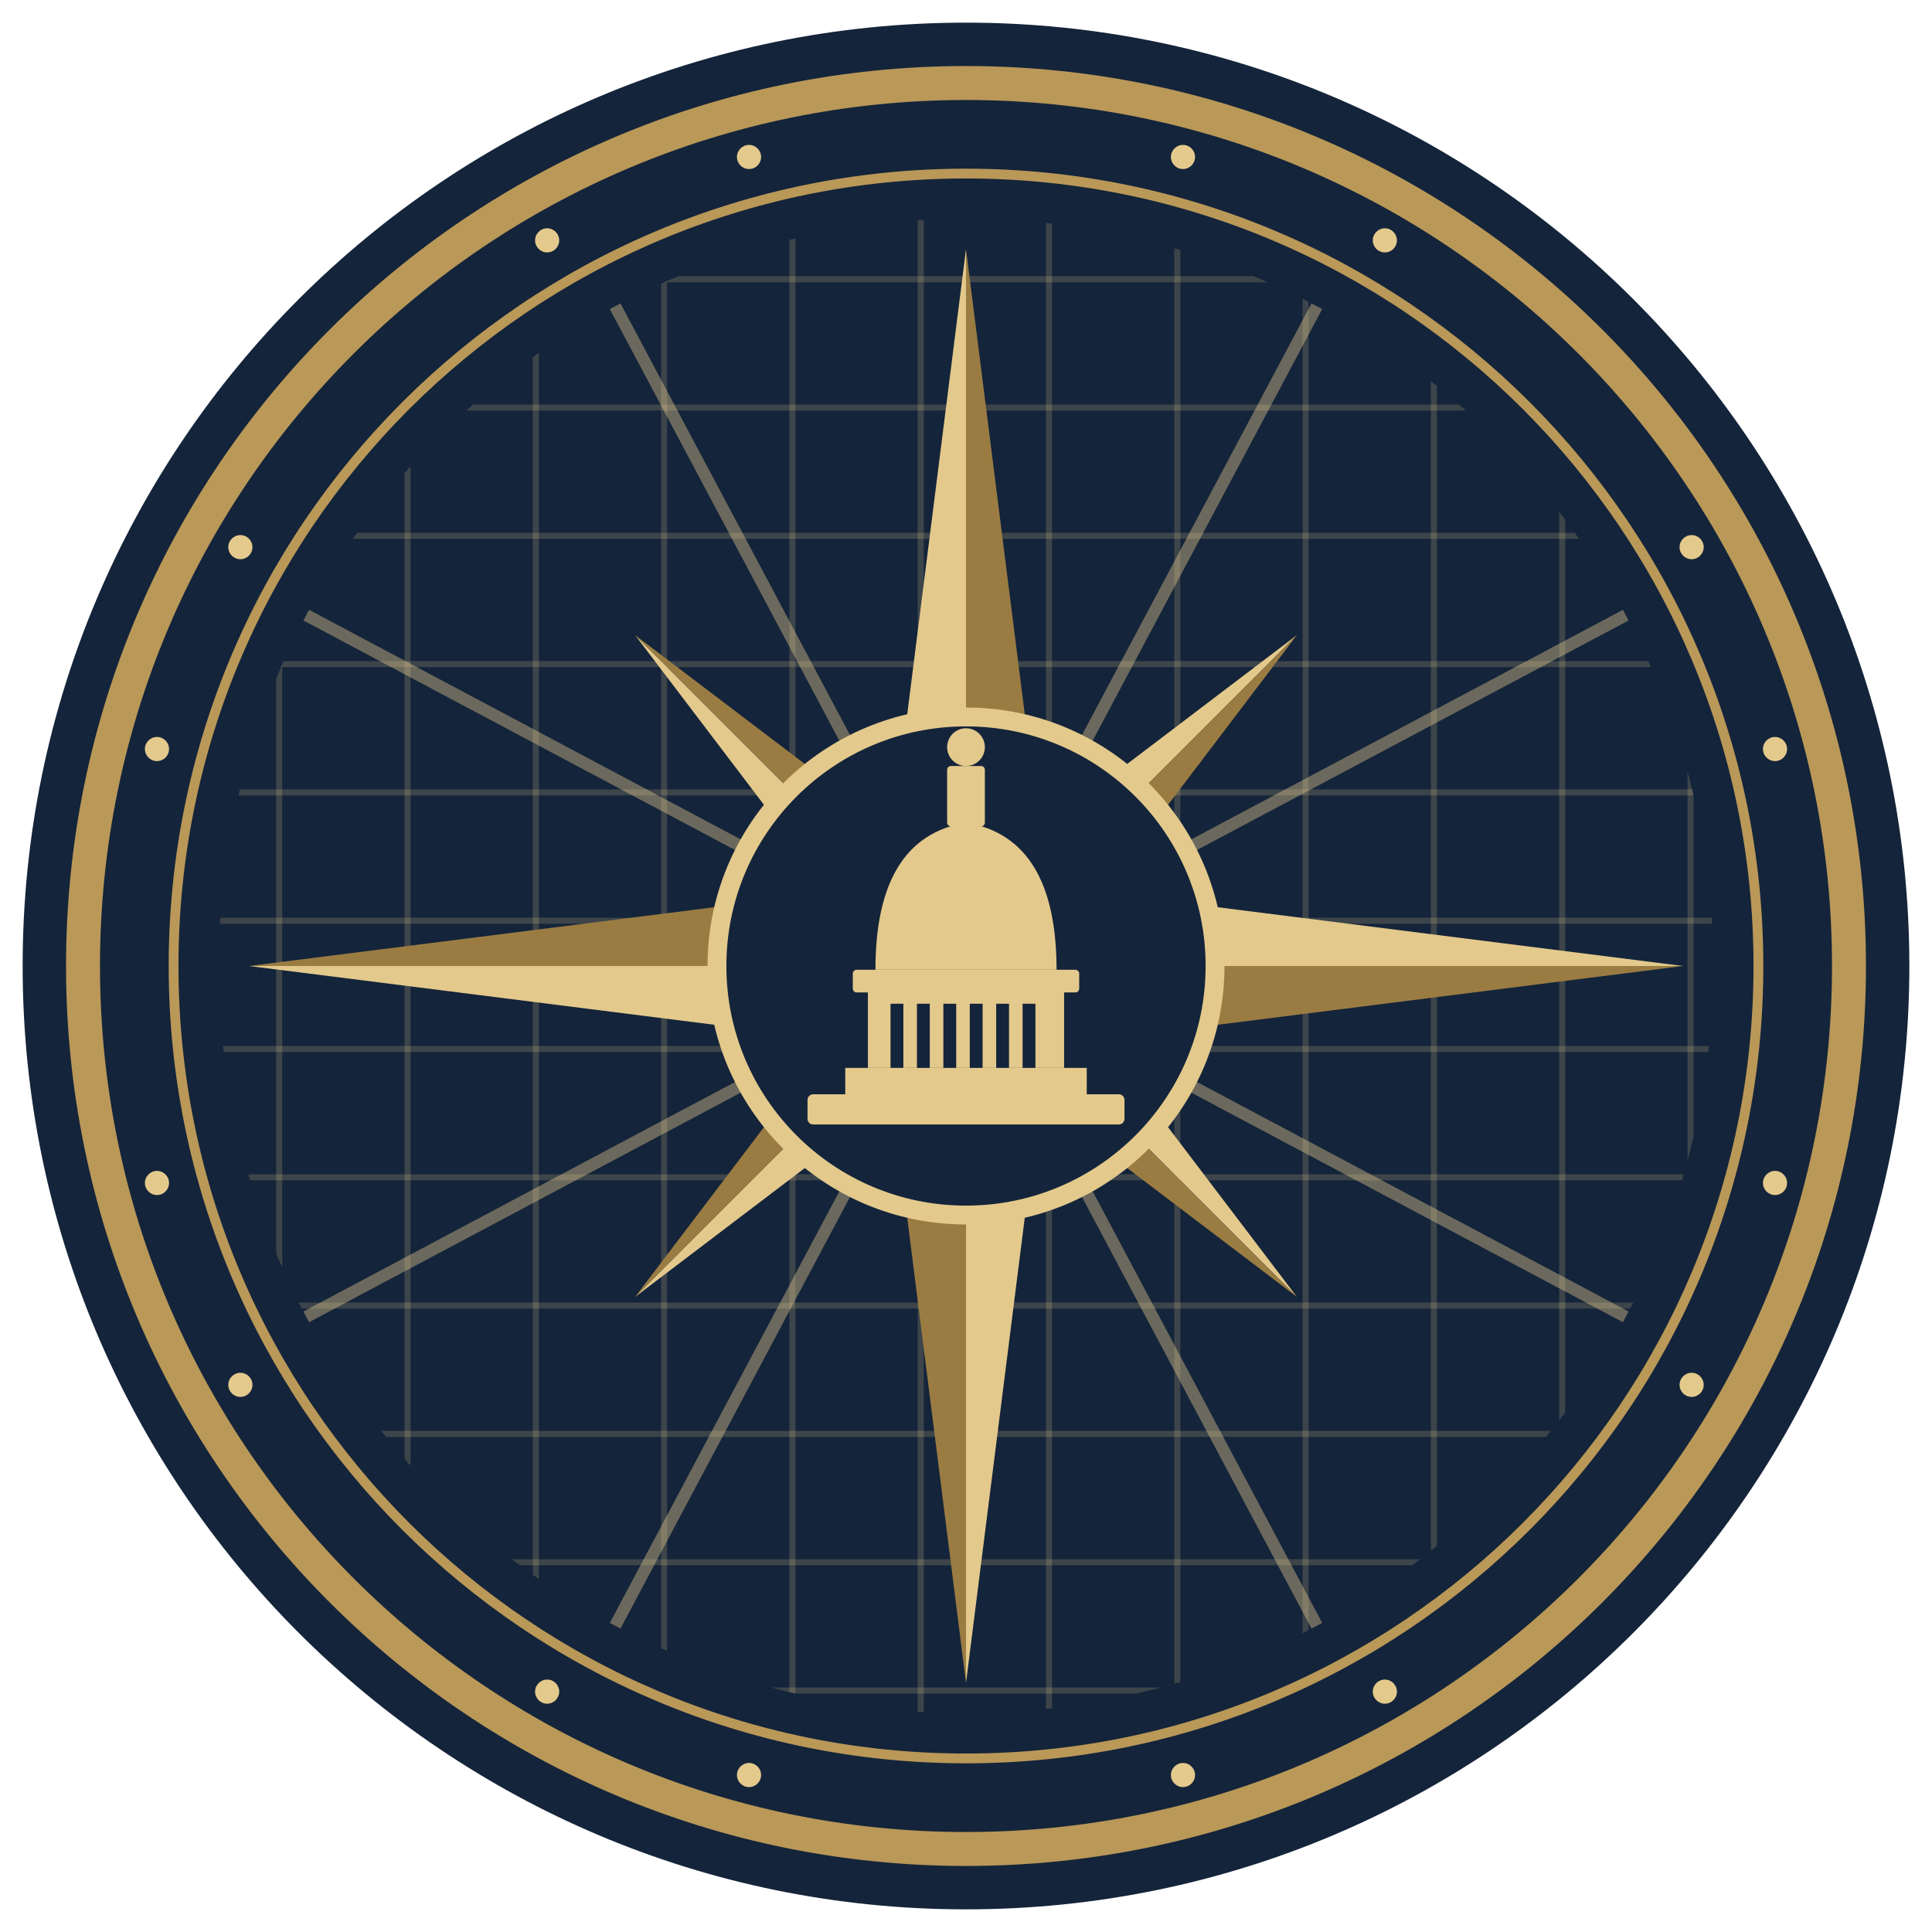
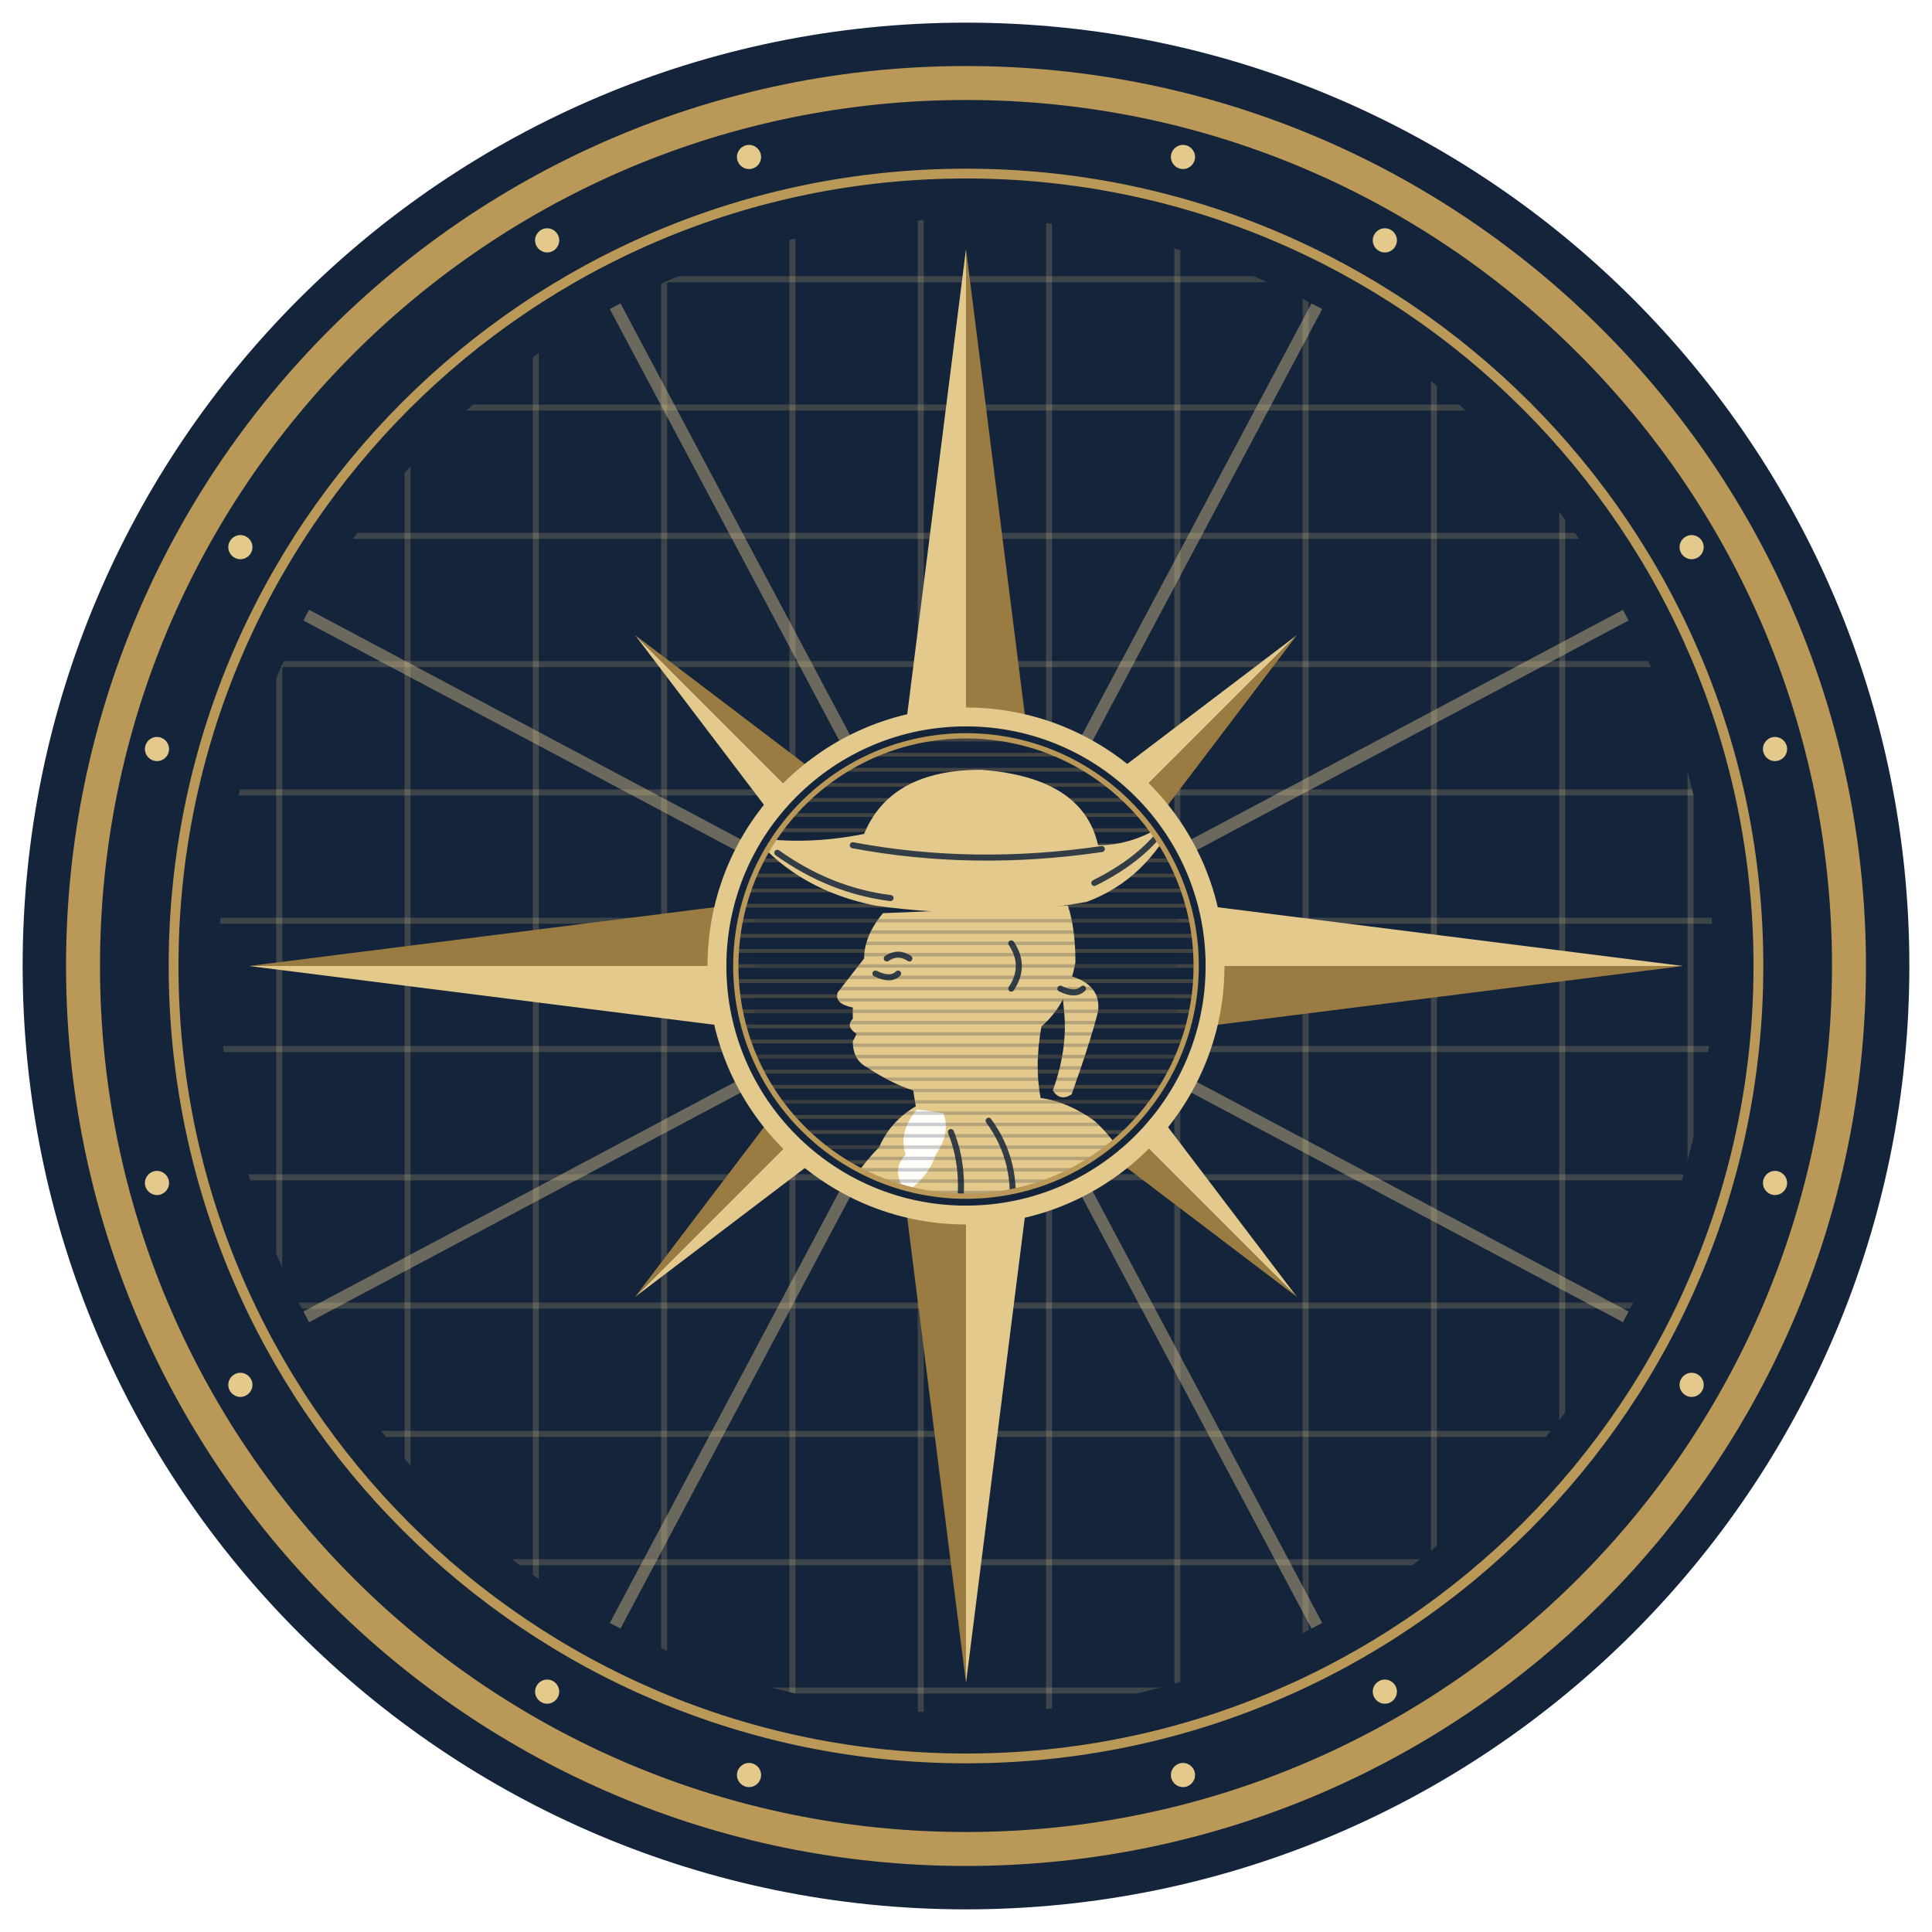
<svg xmlns="http://www.w3.org/2000/svg" viewBox="0 0 512 512" role="img" aria-label="Civic Atlas">
  <circle cx="256" cy="256" r="250" fill="#14243a" />
  <defs>
    <clipPath id="ca-in">
      <circle cx="256" cy="256" r="198" />
    </clipPath>
  </defs>
  <g clip-path="url(#ca-in)" stroke="#e3c98c" stroke-opacity=".2" stroke-width="1.6" fill="none">
    <line x1="40" y1="40" x2="40" y2="472" />
    <line x1="40" y1="40" x2="472" y2="40" />
    <line x1="74" y1="40" x2="74" y2="472" />
    <line x1="40" y1="74" x2="472" y2="74" />
    <line x1="108" y1="40" x2="108" y2="472" />
    <line x1="40" y1="108" x2="472" y2="108" />
    <line x1="142" y1="40" x2="142" y2="472" />
    <line x1="40" y1="142" x2="472" y2="142" />
    <line x1="176" y1="40" x2="176" y2="472" />
    <line x1="40" y1="176" x2="472" y2="176" />
    <line x1="210" y1="40" x2="210" y2="472" />
    <line x1="40" y1="210" x2="472" y2="210" />
    <line x1="244" y1="40" x2="244" y2="472" />
    <line x1="40" y1="244" x2="472" y2="244" />
    <line x1="278" y1="40" x2="278" y2="472" />
    <line x1="40" y1="278" x2="472" y2="278" />
    <line x1="312" y1="40" x2="312" y2="472" />
    <line x1="40" y1="312" x2="472" y2="312" />
    <line x1="346" y1="40" x2="346" y2="472" />
    <line x1="40" y1="346" x2="472" y2="346" />
    <line x1="380" y1="40" x2="380" y2="472" />
    <line x1="40" y1="380" x2="472" y2="380" />
    <line x1="414" y1="40" x2="414" y2="472" />
    <line x1="40" y1="414" x2="472" y2="414" />
    <line x1="448" y1="40" x2="448" y2="472" />
    <line x1="40" y1="448" x2="472" y2="448" />
    <line x1="378.1" y1="26.4" x2="133.9" y2="485.6" stroke-width="3.2" stroke-opacity=".42" />
    <line x1="485.6" y1="133.9" x2="26.4" y2="378.1" stroke-width="3.2" stroke-opacity=".42" />
    <line x1="485.6" y1="378.1" x2="26.4" y2="133.9" stroke-width="3.2" stroke-opacity=".42" />
    <line x1="378.1" y1="485.6" x2="133.9" y2="26.4" stroke-width="3.2" stroke-opacity=".42" />
  </g>
  <circle cx="256" cy="256" r="234" fill="none" stroke="#b99858" stroke-width="9" />
  <circle cx="256" cy="256" r="210" fill="none" stroke="#b99858" stroke-width="2.6" />
  <circle cx="313.5" cy="41.6" r="3.2" fill="#e3c98c" />
  <circle cx="367.0" cy="63.7" r="3.2" fill="#e3c98c" />
  <circle cx="448.3" cy="145.0" r="3.2" fill="#e3c98c" />
  <circle cx="470.4" cy="198.5" r="3.2" fill="#e3c98c" />
  <circle cx="470.4" cy="313.5" r="3.2" fill="#e3c98c" />
  <circle cx="448.3" cy="367.0" r="3.2" fill="#e3c98c" />
  <circle cx="367.0" cy="448.3" r="3.2" fill="#e3c98c" />
  <circle cx="313.5" cy="470.4" r="3.2" fill="#e3c98c" />
  <circle cx="198.5" cy="470.4" r="3.2" fill="#e3c98c" />
  <circle cx="145.0" cy="448.3" r="3.2" fill="#e3c98c" />
  <circle cx="63.7" cy="367.0" r="3.2" fill="#e3c98c" />
  <circle cx="41.6" cy="313.5" r="3.2" fill="#e3c98c" />
  <circle cx="41.6" cy="198.5" r="3.2" fill="#e3c98c" />
  <circle cx="63.7" cy="145.0" r="3.2" fill="#e3c98c" />
  <circle cx="145.0" cy="63.7" r="3.2" fill="#e3c98c" />
  <circle cx="198.5" cy="41.6" r="3.2" fill="#e3c98c" />
  <polygon points="256.0,256.0 256.0,66.0 232.0,256.0" fill="#e3c98c" />
  <polygon points="256.0,256.0 256.0,66.0 280.0,256.0" fill="#9a7c43" />
  <polygon points="256.0,256.0 343.7,168.3 244.0,244.0" fill="#e3c98c" />
  <polygon points="256.0,256.0 343.7,168.3 268.0,268.0" fill="#9a7c43" />
  <polygon points="256.0,256.0 446.0,256.0 256.0,232.0" fill="#e3c98c" />
  <polygon points="256.0,256.0 446.0,256.0 256.0,280.0" fill="#9a7c43" />
  <polygon points="256.0,256.0 343.7,343.7 268.0,244.0" fill="#e3c98c" />
  <polygon points="256.0,256.0 343.7,343.7 244.0,268.0" fill="#9a7c43" />
  <polygon points="256.0,256.0 256.0,446.0 280.0,256.0" fill="#e3c98c" />
  <polygon points="256.0,256.0 256.0,446.0 232.0,256.0" fill="#9a7c43" />
  <polygon points="256.0,256.0 168.3,343.7 268.0,268.0" fill="#e3c98c" />
  <polygon points="256.0,256.0 168.3,343.7 244.0,244.0" fill="#9a7c43" />
  <polygon points="256.0,256.0 66.0,256.0 256.0,280.0" fill="#e3c98c" />
  <polygon points="256.0,256.0 66.0,256.0 256.0,232.0" fill="#9a7c43" />
  <polygon points="256.0,256.0 168.3,168.3 244.0,268.0" fill="#e3c98c" />
  <polygon points="256.0,256.0 168.3,168.3 268.0,244.0" fill="#9a7c43" />
  <circle cx="256" cy="256" r="66" fill="#14243a" stroke="#e3c98c" stroke-width="5" />
-   <g fill="#e3c98c">
-     <rect x="214" y="290" width="84" height="8" rx="1.5" />
-     <rect x="224" y="283" width="64" height="7" />
-     <rect x="230" y="262" width="52" height="21" />
-     <rect x="236" y="266" width="3.4" height="17" fill="#14243a" />
-     <rect x="243" y="266" width="3.4" height="17" fill="#14243a" />
-     <rect x="250" y="266" width="3.4" height="17" fill="#14243a" />
-     <rect x="257" y="266" width="3.4" height="17" fill="#14243a" />
-     <rect x="264" y="266" width="3.4" height="17" fill="#14243a" />
-     <rect x="271" y="266" width="3.4" height="17" fill="#14243a" />
-     <rect x="226" y="257" width="60" height="6" rx="1" />
-     <path d="M232 257 Q232 222 256 218 Q280 222 280 257 Z" />
-     <rect x="251" y="203" width="10" height="16" rx="1" />
-     <circle cx="256" cy="198" r="5" />
+   <defs>
+     <clipPath id="ca-med">
+       <circle cx="256" cy="256" r="61" />
+     </clipPath>
+   </defs>
+   <g clip-path="url(#ca-med)">
+     <g stroke="#b99858" stroke-opacity=".28" stroke-width="1">
+       <line x1="186" y1="192" x2="326" y2="192" />
+       <line x1="186" y1="196" x2="326" y2="196" />
+       <line x1="186" y1="200" x2="326" y2="200" />
+       <line x1="186" y1="204" x2="326" y2="204" />
+       <line x1="186" y1="208" x2="326" y2="208" />
+       <line x1="186" y1="212" x2="326" y2="212" />
+       <line x1="186" y1="216" x2="326" y2="216" />
+       <line x1="186" y1="220" x2="326" y2="220" />
+       <line x1="186" y1="224" x2="326" y2="224" />
+       <line x1="186" y1="228" x2="326" y2="228" />
+       <line x1="186" y1="232" x2="326" y2="232" />
+       <line x1="186" y1="236" x2="326" y2="236" />
+       <line x1="186" y1="240" x2="326" y2="240" />
+       <line x1="186" y1="244" x2="326" y2="244" />
+       <line x1="186" y1="248" x2="326" y2="248" />
+       <line x1="186" y1="252" x2="326" y2="252" />
+       <line x1="186" y1="256" x2="326" y2="256" />
+       <line x1="186" y1="260" x2="326" y2="260" />
+       <line x1="186" y1="264" x2="326" y2="264" />
+       <line x1="186" y1="268" x2="326" y2="268" />
+       <line x1="186" y1="272" x2="326" y2="272" />
+       <line x1="186" y1="276" x2="326" y2="276" />
+       <line x1="186" y1="280" x2="326" y2="280" />
+       <line x1="186" y1="284" x2="326" y2="284" />
+       <line x1="186" y1="288" x2="326" y2="288" />
+       <line x1="186" y1="292" x2="326" y2="292" />
+       <line x1="186" y1="296" x2="326" y2="296" />
+       <line x1="186" y1="300" x2="326" y2="300" />
+       <line x1="186" y1="304" x2="326" y2="304" />
+       <line x1="186" y1="308" x2="326" y2="308" />
+       <line x1="186" y1="312" x2="326" y2="312" />
+       <line x1="186" y1="316" x2="326" y2="316" />
+       <line x1="186" y1="320" x2="326" y2="320" />
+     </g>
+     <g fill="#e3c98c">
+       <path d="M243 293 Q236 297 233 304 Q227 310 220 322 L304 322 Q300 306 290 297 Q283 292 276 291 Q262 298 243 293 Z" />
+       <path d="M234 242 Q229 248 229 254 L222 263 Q221 266 226 267 L226 270 Q224 272 227 274 L226 276 Q226 281 230 283 Q236 287 242 289 L243 295 Q262 299 276 292 Q274 283 276 272 Q283 266 285 255 Q285 246 283 240 Z" />
+       <path d="M281 258 Q292 260 291 268 Q289 276 284 290 Q281 292 279 289 Q283 278 282 268 Z" />
+       <path d="M200 222 Q212 236 232 240 Q260 244 288 239 Q304 233 312 216 Q302 224 291 224 Q287 206 260 204 Q236 204 229 221 Q214 224 200 222 Z" />
+     </g>
+     <path d="M243 294 Q238 300 240 306 Q236 310 240 316 Q246 312 248 306 Q252 300 250 295 Z" fill="#fffdf8" />
+     <g fill="none" stroke="#14243a" stroke-width="1.6" stroke-linecap="round" opacity=".85">
+       <path d="M226 224 Q258 230 292 225" />
+       <path d="M206 226 Q220 236 236 238" />
+       <path d="M290 234 Q302 228 308 220" />
+       <path d="M235 254 Q238 252 241 254" />
+       <path d="M232 258 Q236 260 238 258" />
+       <path d="M281 262 Q285 264 287 262" />
+       <path d="M262 297 Q270 308 268 322" />
+       <path d="M252 300 Q256 310 254 322" />
+       <path d="M268 250 Q272 256 268 262" />
+     </g>
+     <g stroke="#14243a" stroke-opacity=".22" stroke-width=".9">
+       <line x1="200" y1="244" x2="312" y2="244" />
+       <line x1="200" y1="247" x2="312" y2="247" />
+       <line x1="200" y1="250" x2="312" y2="250" />
+       <line x1="200" y1="253" x2="312" y2="253" />
+       <line x1="200" y1="256" x2="312" y2="256" />
+       <line x1="200" y1="259" x2="312" y2="259" />
+       <line x1="200" y1="262" x2="312" y2="262" />
+       <line x1="200" y1="265" x2="312" y2="265" />
+       <line x1="200" y1="268" x2="312" y2="268" />
+       <line x1="200" y1="271" x2="312" y2="271" />
+       <line x1="200" y1="274" x2="312" y2="274" />
+       <line x1="200" y1="277" x2="312" y2="277" />
+       <line x1="200" y1="280" x2="312" y2="280" />
+       <line x1="200" y1="283" x2="312" y2="283" />
+       <line x1="200" y1="286" x2="312" y2="286" />
+       <line x1="200" y1="289" x2="312" y2="289" />
+       <line x1="200" y1="292" x2="312" y2="292" />
+       <line x1="200" y1="295" x2="312" y2="295" />
+       <line x1="200" y1="298" x2="312" y2="298" />
+       <line x1="200" y1="301" x2="312" y2="301" />
+       <line x1="200" y1="304" x2="312" y2="304" />
+       <line x1="200" y1="307" x2="312" y2="307" />
+       <line x1="200" y1="310" x2="312" y2="310" />
+       <line x1="200" y1="313" x2="312" y2="313" />
+       <line x1="200" y1="316" x2="312" y2="316" />
+       <line x1="200" y1="319" x2="312" y2="319" />
+     </g>
  </g>
+   <circle cx="256" cy="256" r="61" fill="none" stroke="#b99858" stroke-width="1.4" />
</svg>
